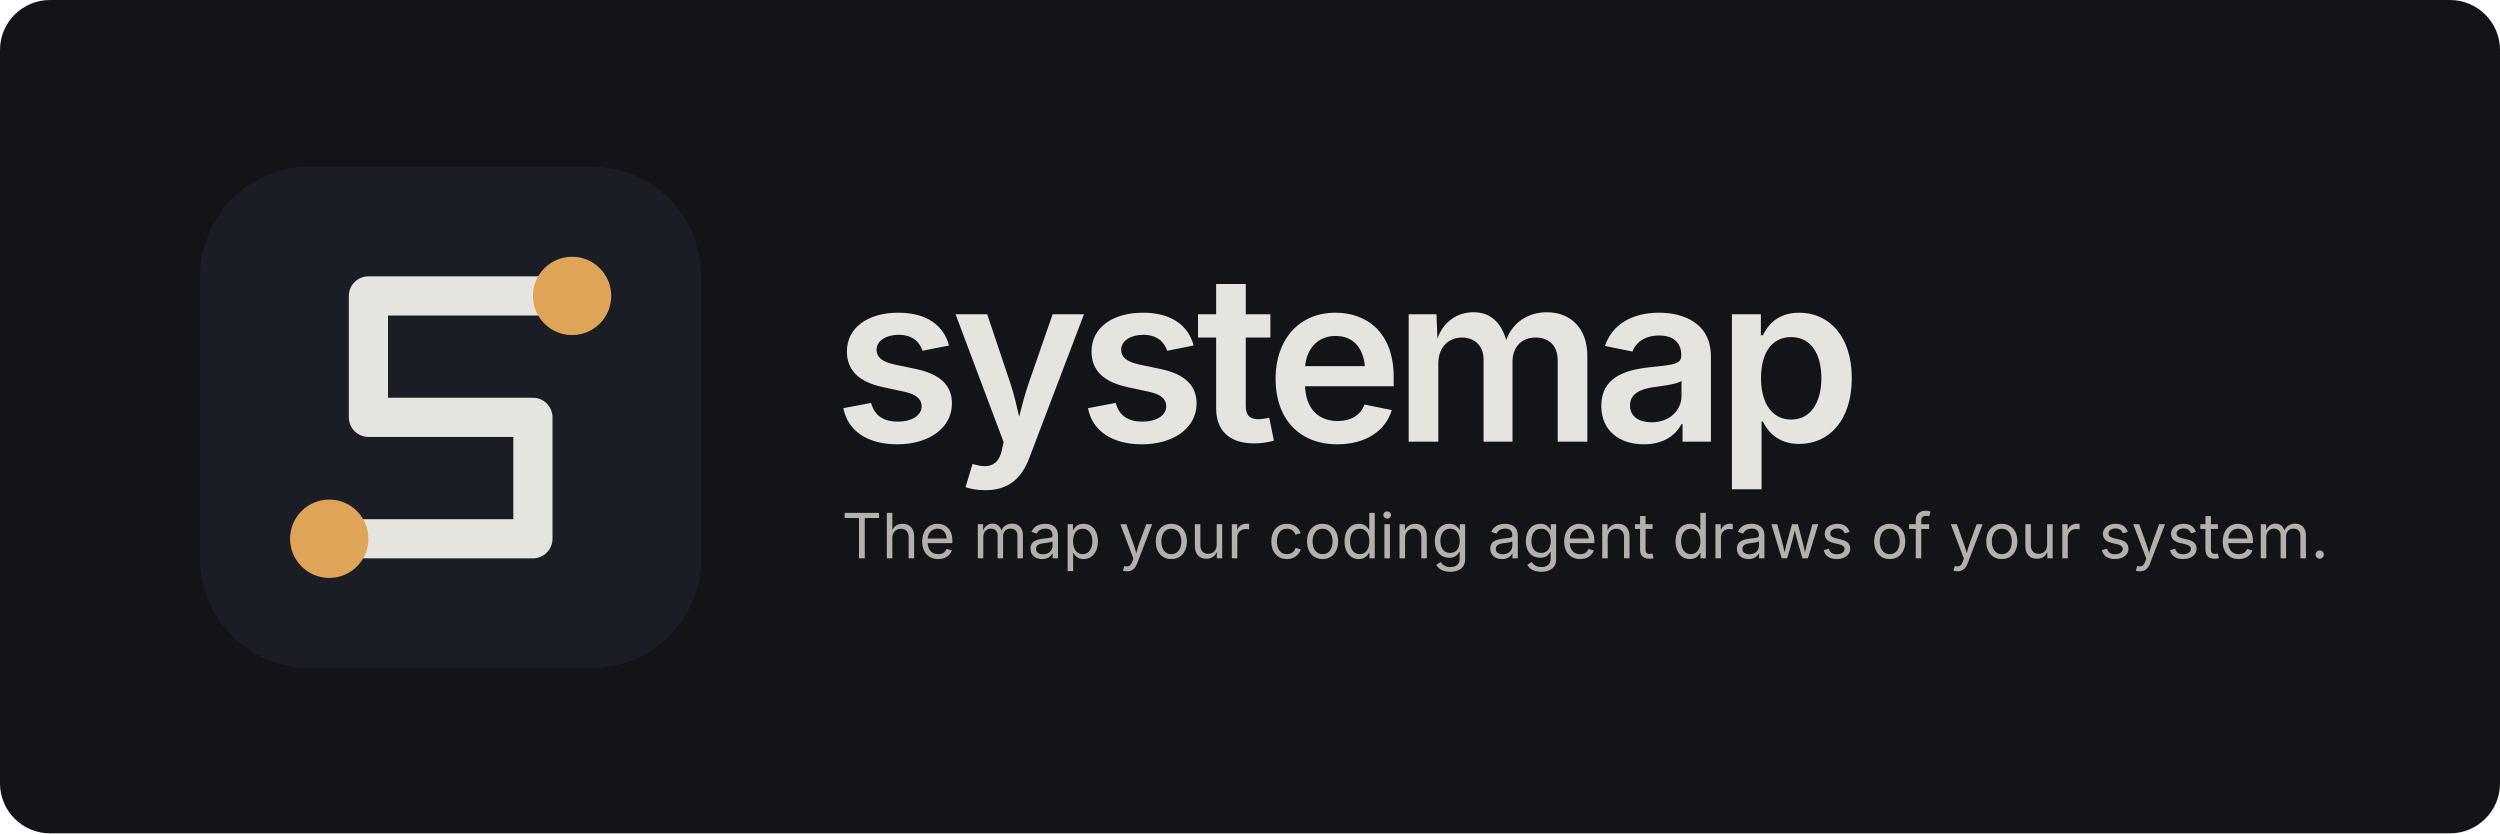
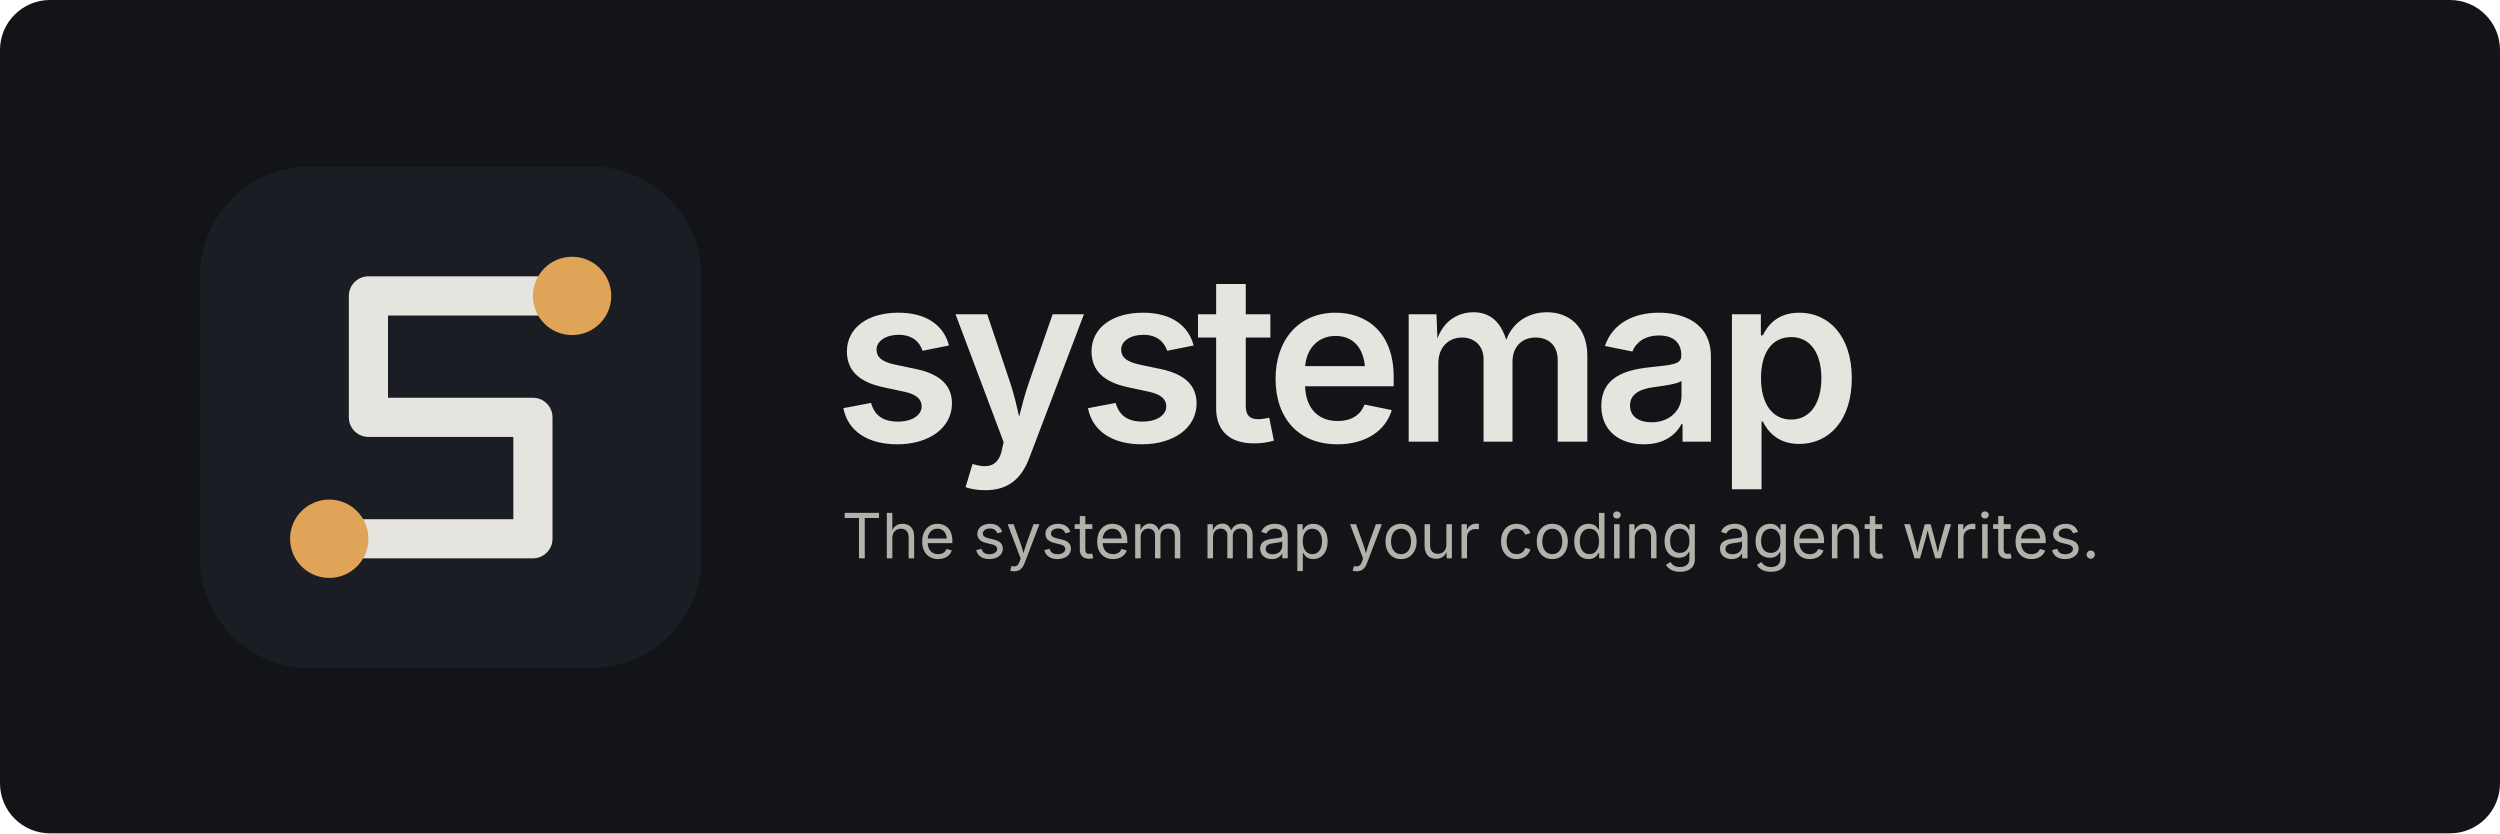
<svg xmlns="http://www.w3.org/2000/svg" viewBox="0 0 1200 400" width="1200" height="400" role="img" aria-label="systemap: the map your coding agent draws of your system">
  <rect width="1200" height="400" rx="24" fill="#121417" />
  <g transform="translate(96,80) scale(0.47)">
    <rect width="512" height="512" rx="112" fill="#1a1e24" />
    <path d="M380,132 H172 V256 H340 V380 H132" fill="none" stroke="#e6e4df" stroke-width="40" stroke-linecap="round" stroke-linejoin="round" />
    <circle cx="380" cy="132" r="40" fill="#e0a458" />
    <circle cx="132" cy="380" r="40" fill="#e0a458" />
  </g>
  <g font-family="-apple-system, 'SF Pro Display', Inter, 'Segoe UI', Roboto, 'Helvetica Neue', Arial, sans-serif">
    <text x="400" y="212" font-size="112" font-weight="600" letter-spacing="-5" fill="#e6e4df">systemap</text>
-     <text x="404" y="268" font-size="30" font-weight="400" fill="#b3b1aa">The map your coding agent draws of your system.</text>
+     <text x="404" y="268" font-size="30" font-weight="400" fill="#b3b1aa">The system map your coding agent writes.</text>
  </g>
</svg>
